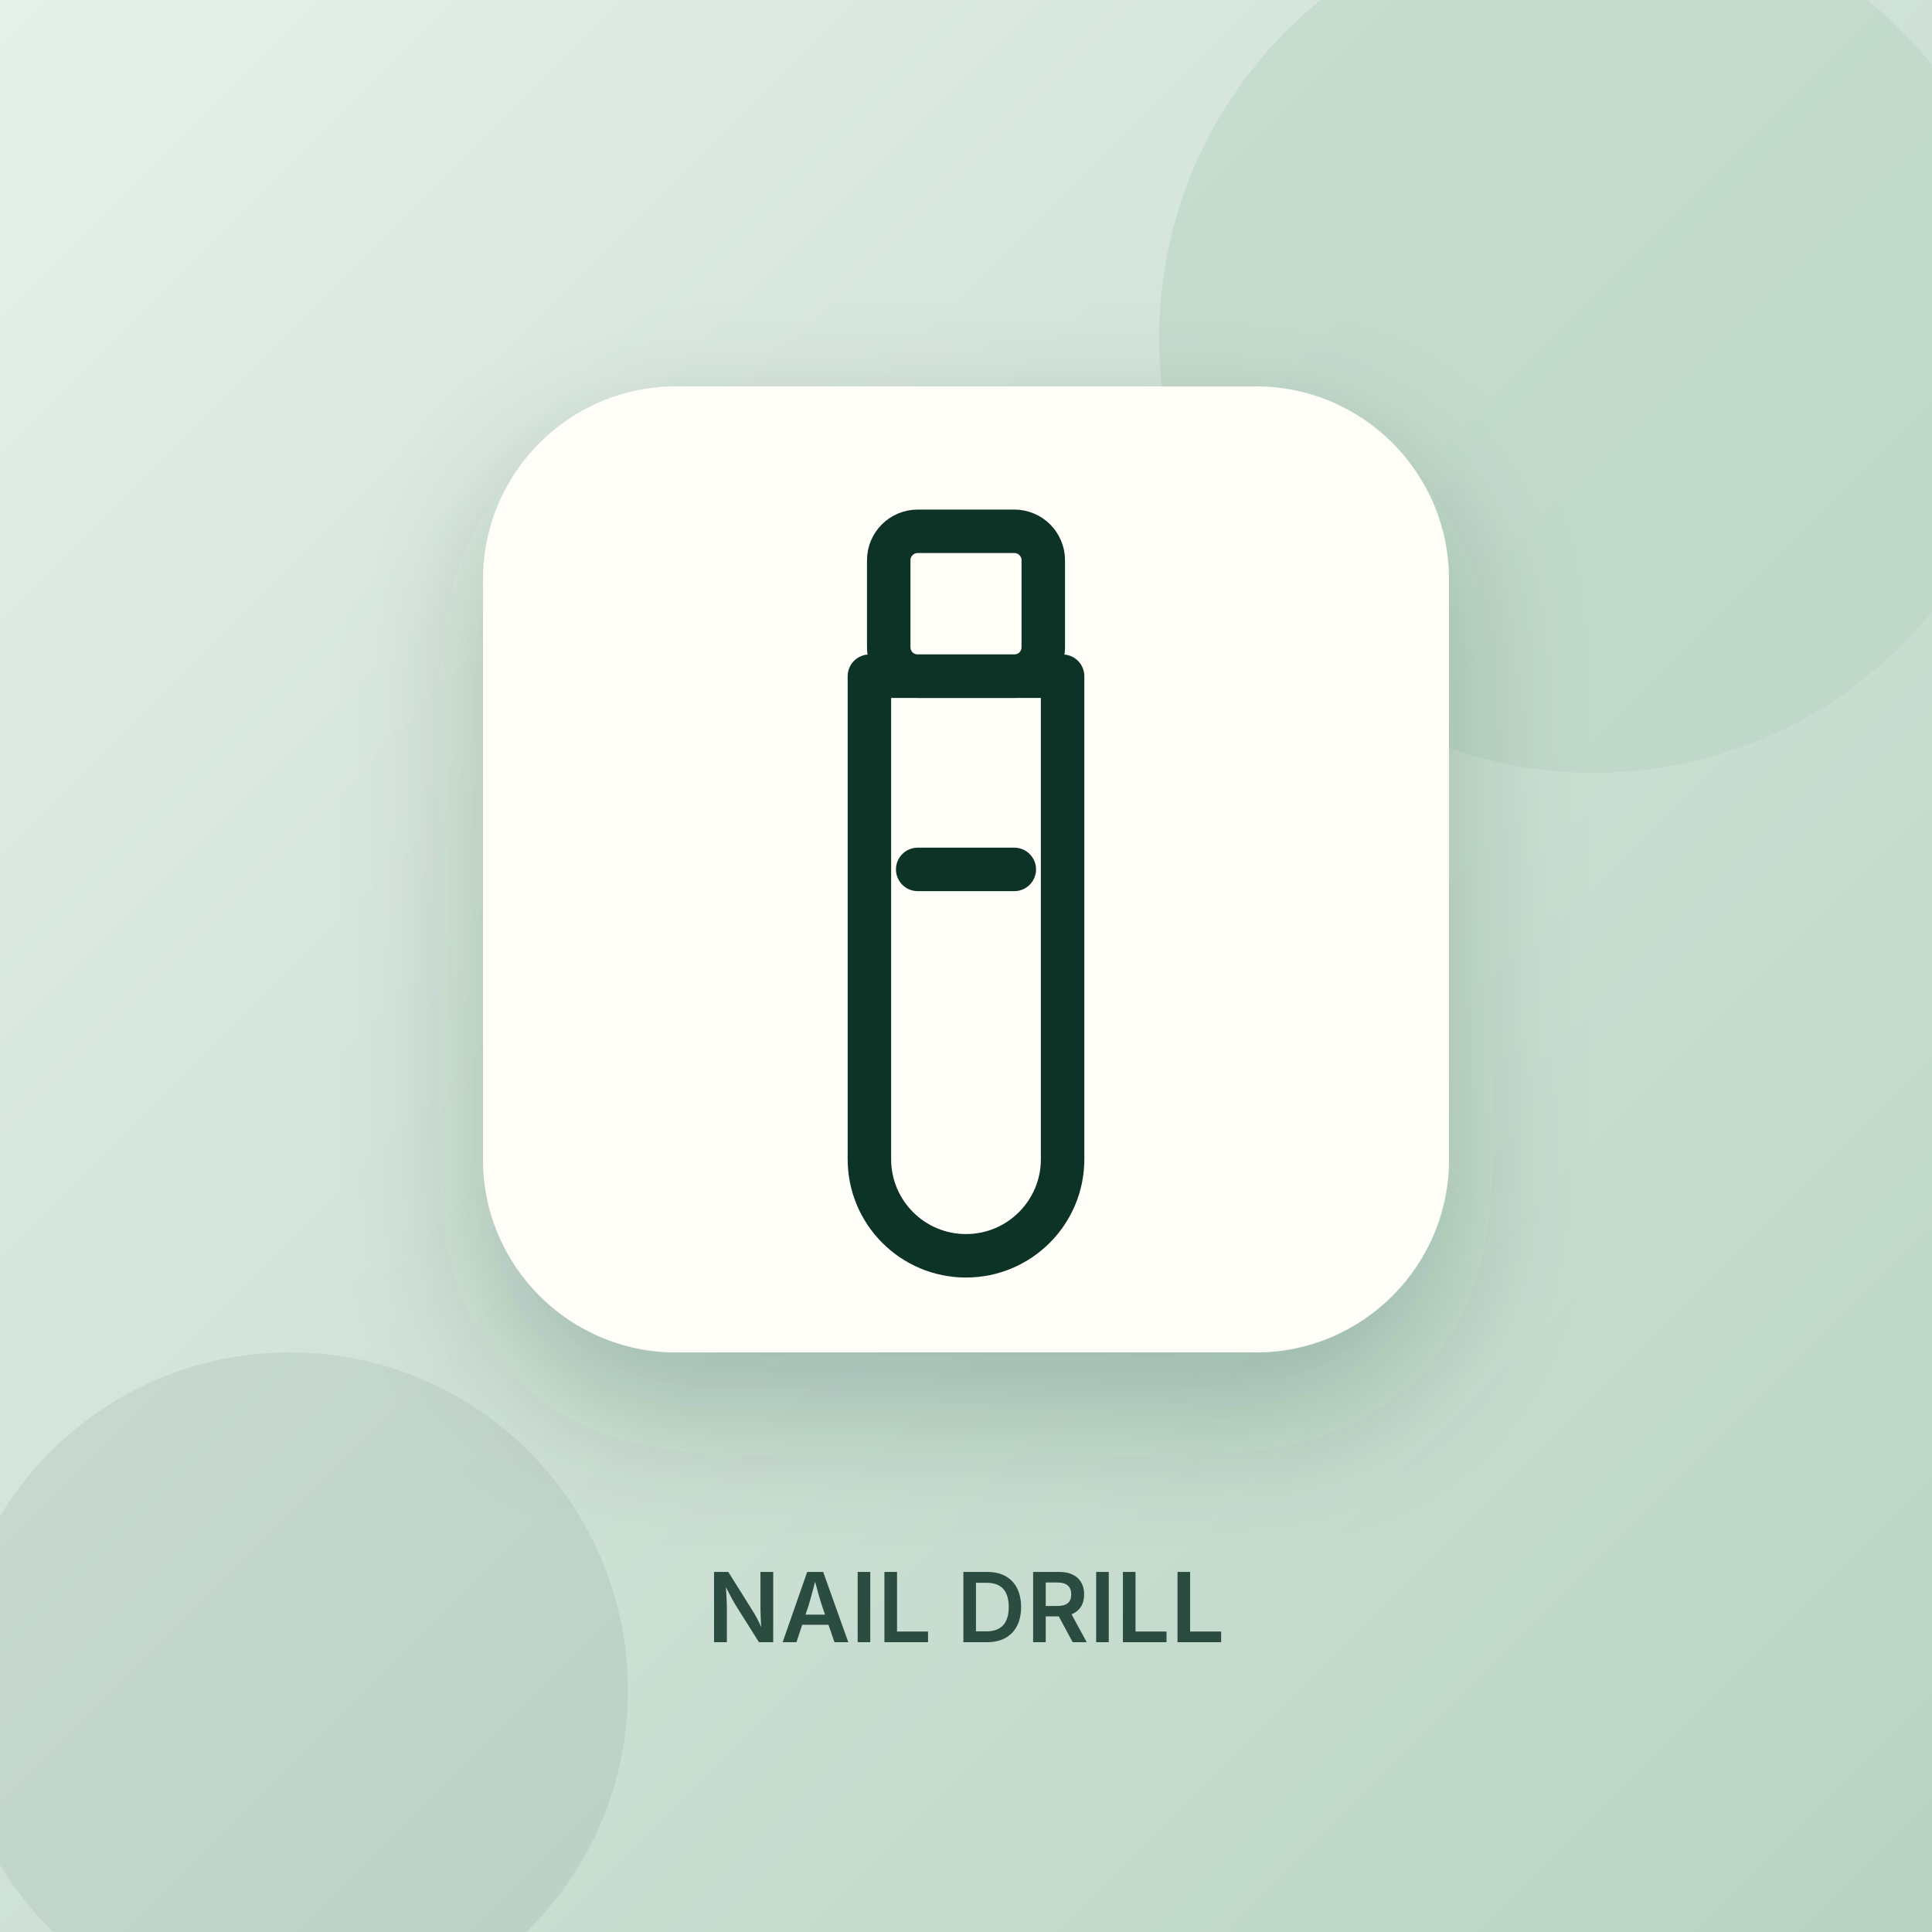
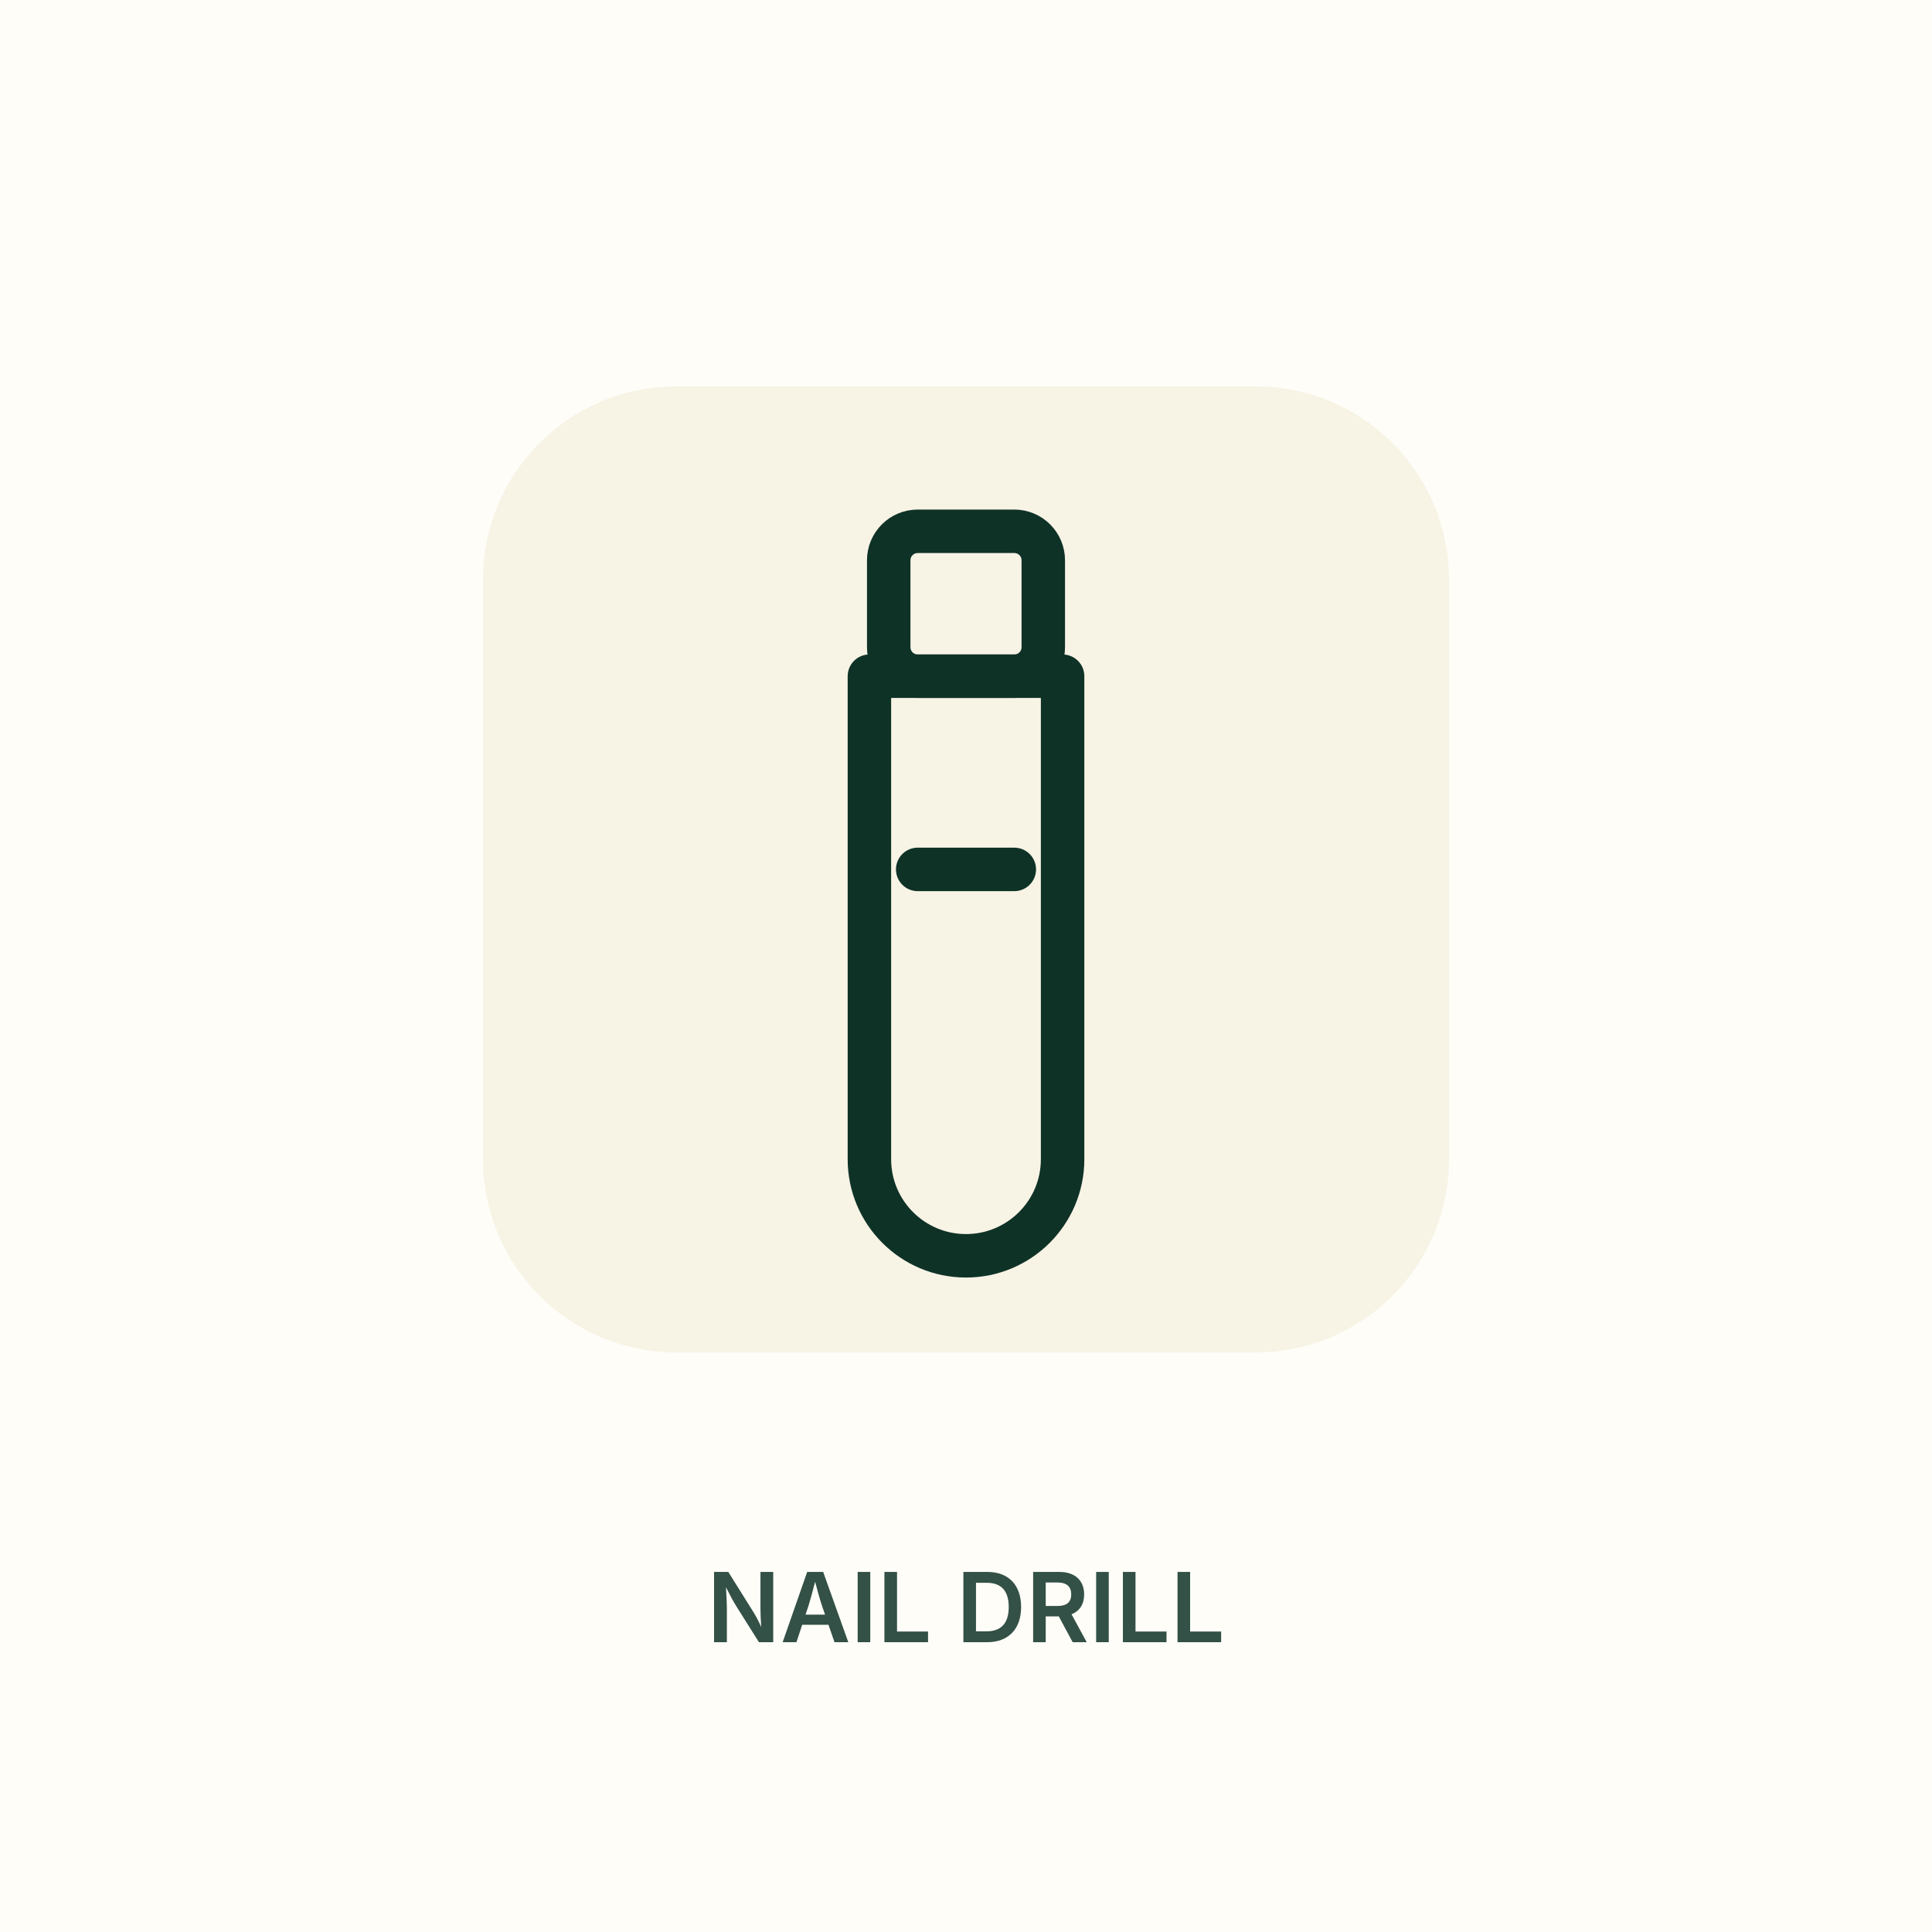
<svg xmlns="http://www.w3.org/2000/svg" viewBox="0 0 400 400" width="400" height="400">
-   <defs>
-     <linearGradient id="g" x1="0" y1="0" x2="1" y2="1">
-       <stop offset="0" stop-color="#e6f0ea" />
-       <stop offset="1" stop-color="#b8d3c3" />
-     </linearGradient>
-     <filter id="s" x="-20%" y="-20%" width="140%" height="140%">
-       <feDropShadow dx="0" dy="12" stdDeviation="14" flood-color="#0f3227" flood-opacity="0.22" />
-     </filter>
-   </defs>
-   <rect width="400" height="400" fill="url(#g)" />
-   <circle cx="330" cy="70" r="90" fill="#b8d3c3" opacity="0.55" />
-   <circle cx="60" cy="350" r="70" fill="#0f3227" opacity="0.07" />
-   <g transform="translate(100 80)" filter="url(#s)">
-     <rect x="0" y="0" width="200" height="200" rx="40" fill="#fffdf7" />
+   <rect width="400" height="400" fill="#fffdf8" />
+   <g transform="translate(100 80)">
+     <rect x="0" y="0" width="200" height="200" rx="40" fill="#f7f3e5" />
    <g fill="none" stroke="#0f3227" stroke-width="9" stroke-linecap="round" stroke-linejoin="round">
      <path d="M80 60h40v100a20 20 0 0 1-40 0z" />
      <rect x="84" y="30" width="32" height="30" rx="6" />
      <path d="M90 100h20" />
    </g>
  </g>
  <text x="200" y="340" text-anchor="middle" font-family="Inter, Arial, sans-serif" font-size="20" font-weight="600" fill="#0f3227" opacity="0.85">NAIL DRILL</text>
</svg>
